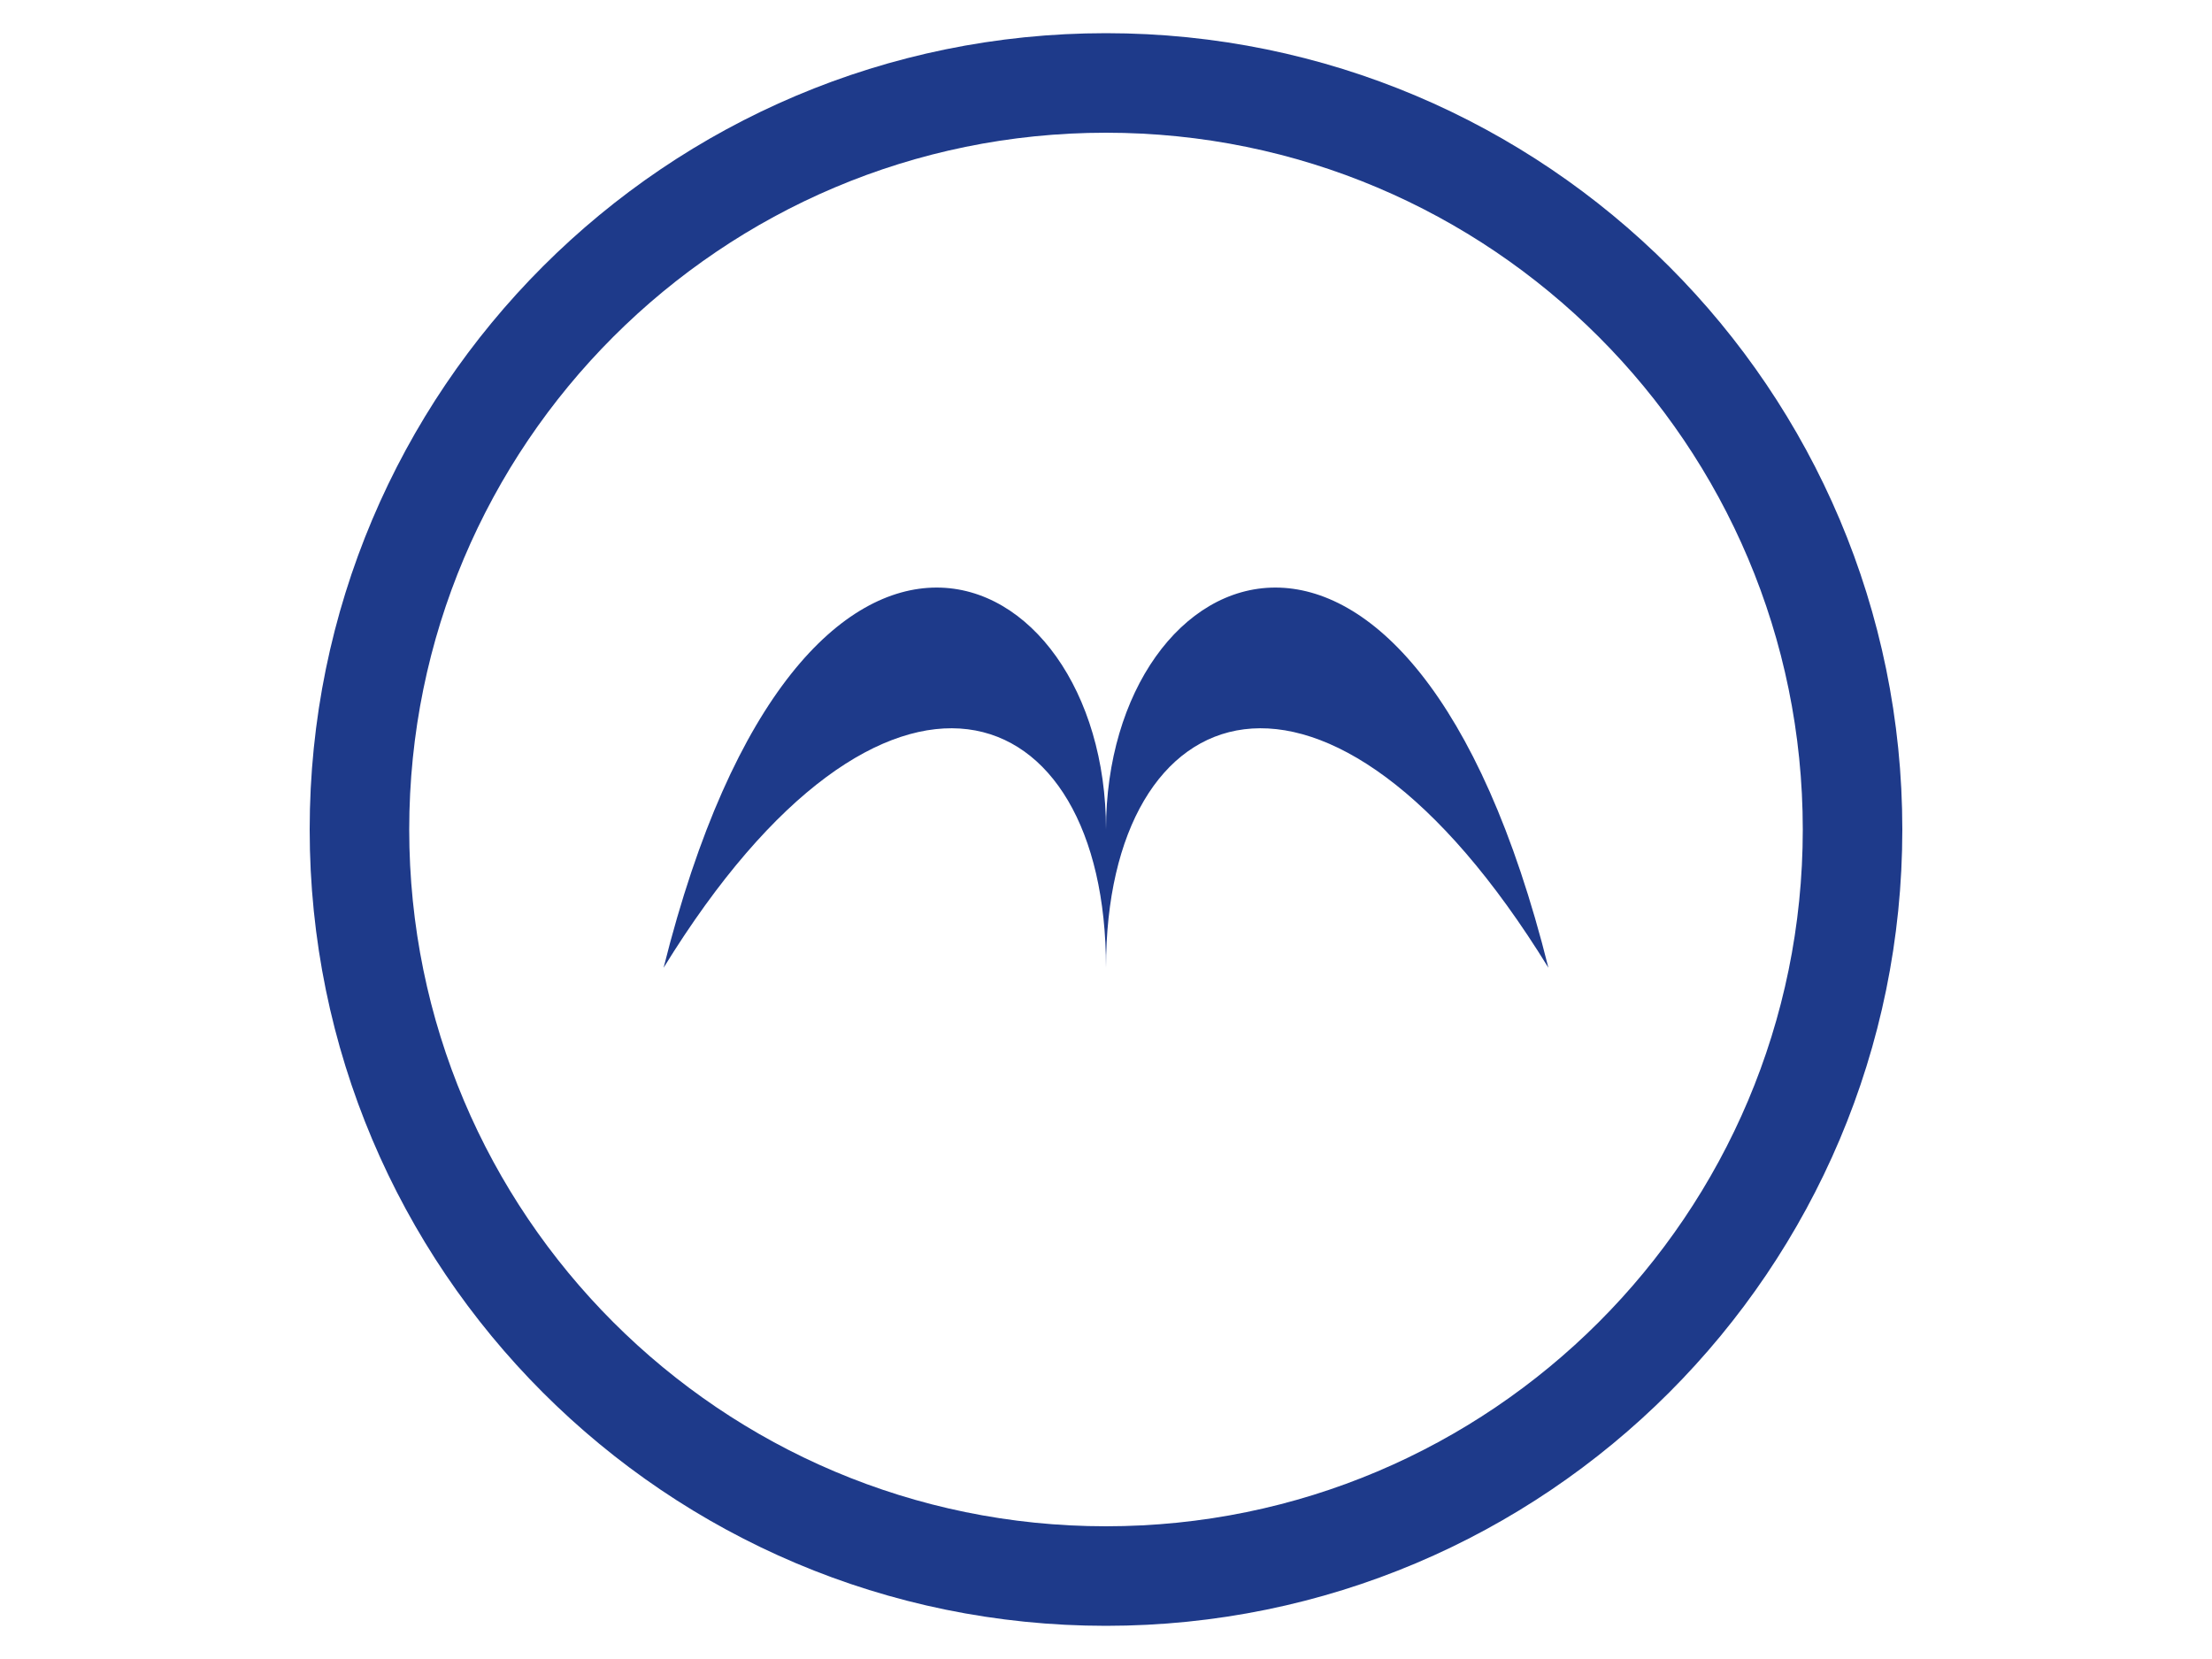
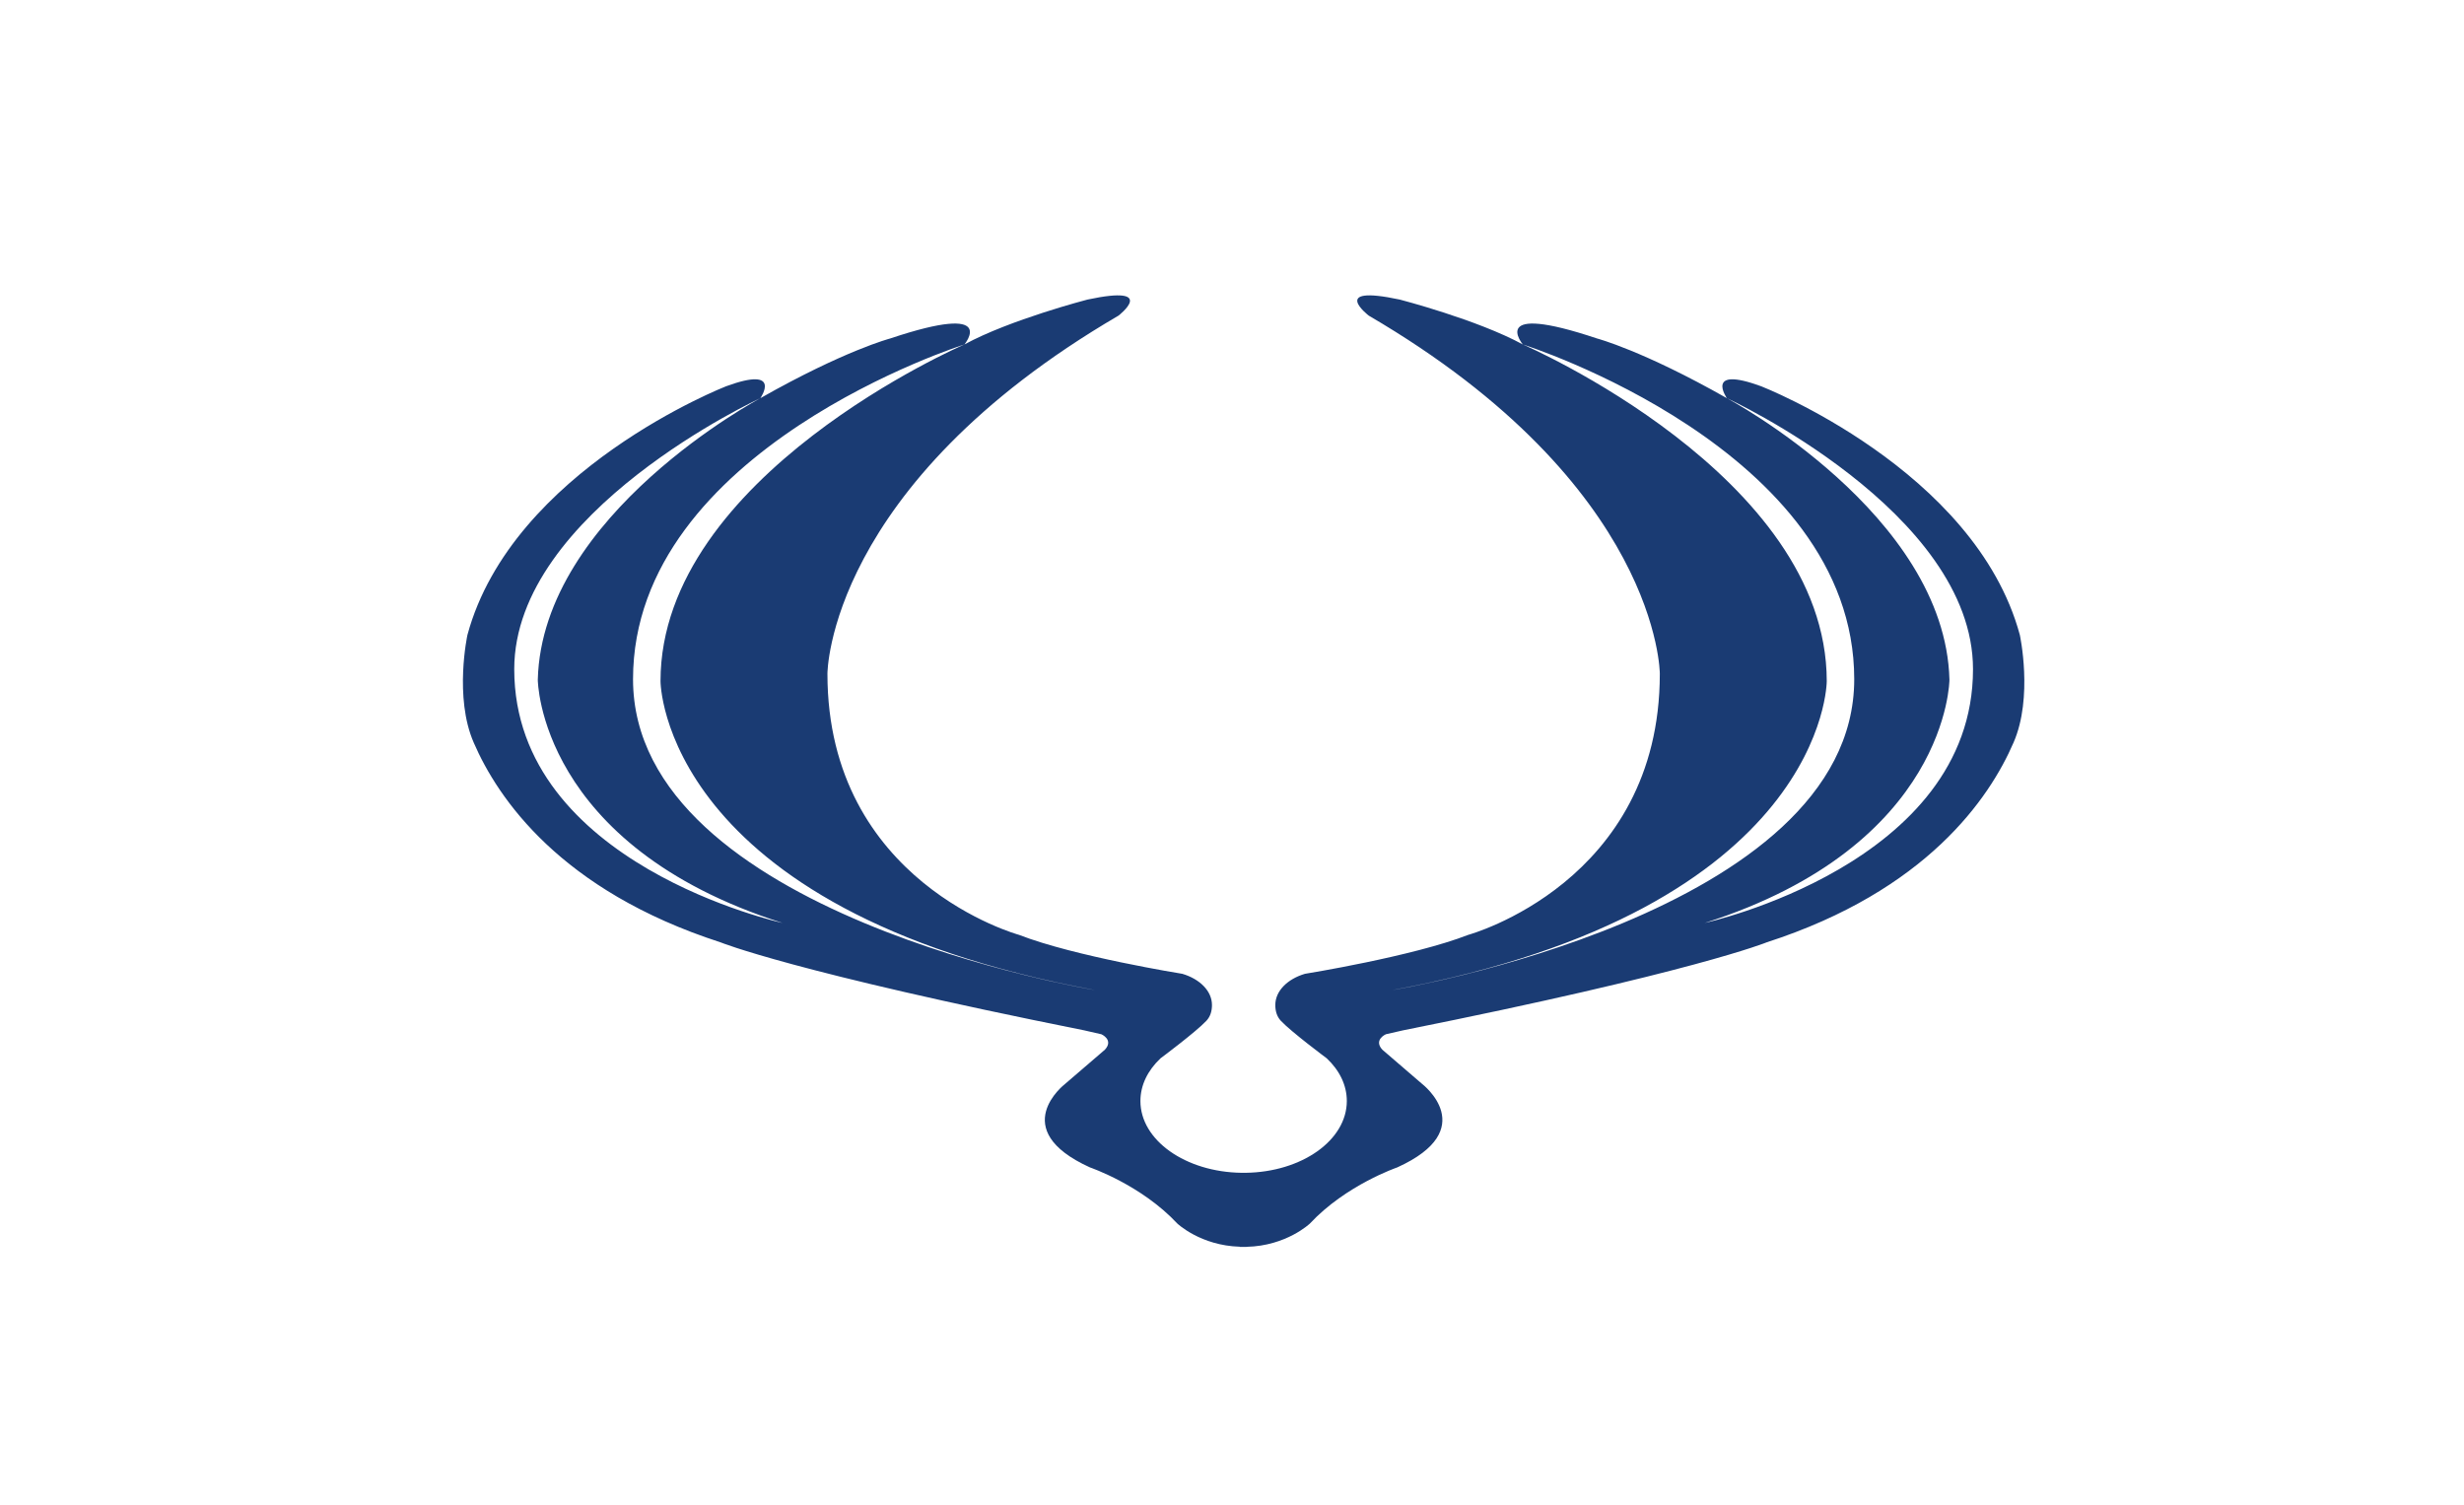
- <svg xmlns="http://www.w3.org/2000/svg" viewBox="0 0 80 60" width="80" height="60" fill="none">
-   <circle cx="40" cy="30" r="27" stroke="#1E3A8A" stroke-width="3.6" fill="none" />
-   <path d="M 24 35 C 29 15, 40 20, 40 30 C 40 20, 51 15, 56 35 C 48 22, 40 25, 40 35 C 40 25, 32 22, 24 35 Z" fill="#1E3A8A" />
+ <svg xmlns="http://www.w3.org/2000/svg" viewBox="10 20 172 105" width="172" height="105">
+   <path fill="#1A3B73" d="M150.994 64.318c-3.125-11.539-18.057-17.355-18.057-17.355-3.984-1.458-2.393.832-2.393.832s17.182 7.909 17.182 18.918c0 13.635-18.723 17.713-18.723 17.713 17.029-5.418 17.078-16.98 17.078-16.98-.299-11.56-15.537-19.651-15.537-19.651-5.875-3.333-9.062-4.167-9.062-4.167-7.668-2.569-5.18.417-5.18.417s23.133 7.289 23.133 23.369c0 16.424-32.244 21.7-32.244 21.7 30.32-5.626 30.326-21.564 30.326-21.564 0-14.356-21.215-23.505-21.215-23.505-3.186-1.735-8.59-3.133-8.59-3.133-5.006-1.067-2.166 1.12-2.166 1.12 20.318 11.874 20.318 24.998 20.318 24.998 0 14.584-13.371 18.228-13.371 18.228-3.885 1.511-11.402 2.72-11.402 2.72-1.217.36-2.068 1.197-2.068 2.178 0 .396.096.788.385 1.099.734.784 3.205 2.622 3.205 2.622.885.833 1.402 1.864 1.402 2.98 0 2.738-3.148 4.96-7.059 5.011h-.288c-3.91-.051-7.061-2.272-7.061-5.011 0-1.116.52-2.147 1.403-2.98 0 0 2.47-1.838 3.204-2.622.289-.311.388-.702.388-1.099 0-.981-.853-1.818-2.069-2.178 0 0-7.518-1.208-11.403-2.72 0 0-13.371-3.643-13.371-18.228 0 0 0-13.125 20.318-24.998 0 0 2.839-2.187-2.166-1.12 0 0-5.404 1.398-8.59 3.133 0 0-21.214 9.148-21.214 23.505 0 0 .004 15.938 30.327 21.564 0 0-32.245-5.275-32.245-21.7 0-16.08 23.132-23.369 23.132-23.369s2.488-2.986-5.18-.417c0 0-3.187.833-9.063 4.167 0 0-15.239 8.091-15.537 19.651 0 0 .049 11.562 17.08 16.98 0 0-18.724-4.079-18.724-17.713 0-11.009 17.181-18.918 17.181-18.918s1.593-2.291-2.39-.832c0 0-14.935 5.817-18.058 17.355 0 0-.947 4.347.439 7.522 1.68 3.888 6.061 10.328 17.219 13.937 0 0 5.08 2.086 25.399 6.148l1.197.273s.874.383.248 1.073l-2.799 2.406s-4.105 3.158 1.754 5.816c0 0 3.575 1.218 6.095 3.916 0 0 1.621 1.542 4.366 1.619v.011h.183c.008 0 .015.003.021.003v-.003h.118v.003l.021-.003h.126v-.004c2.781-.06 4.422-1.626 4.422-1.626 2.521-2.698 6.094-3.916 6.094-3.916 5.861-2.658 1.754-5.816 1.754-5.816l-2.797-2.406c-.625-.69.248-1.073.248-1.073l1.195-.273c20.318-4.062 25.4-6.148 25.4-6.148 11.158-3.609 15.539-10.048 17.221-13.937 1.387-3.175.44-7.522.44-7.522z" />
</svg>
